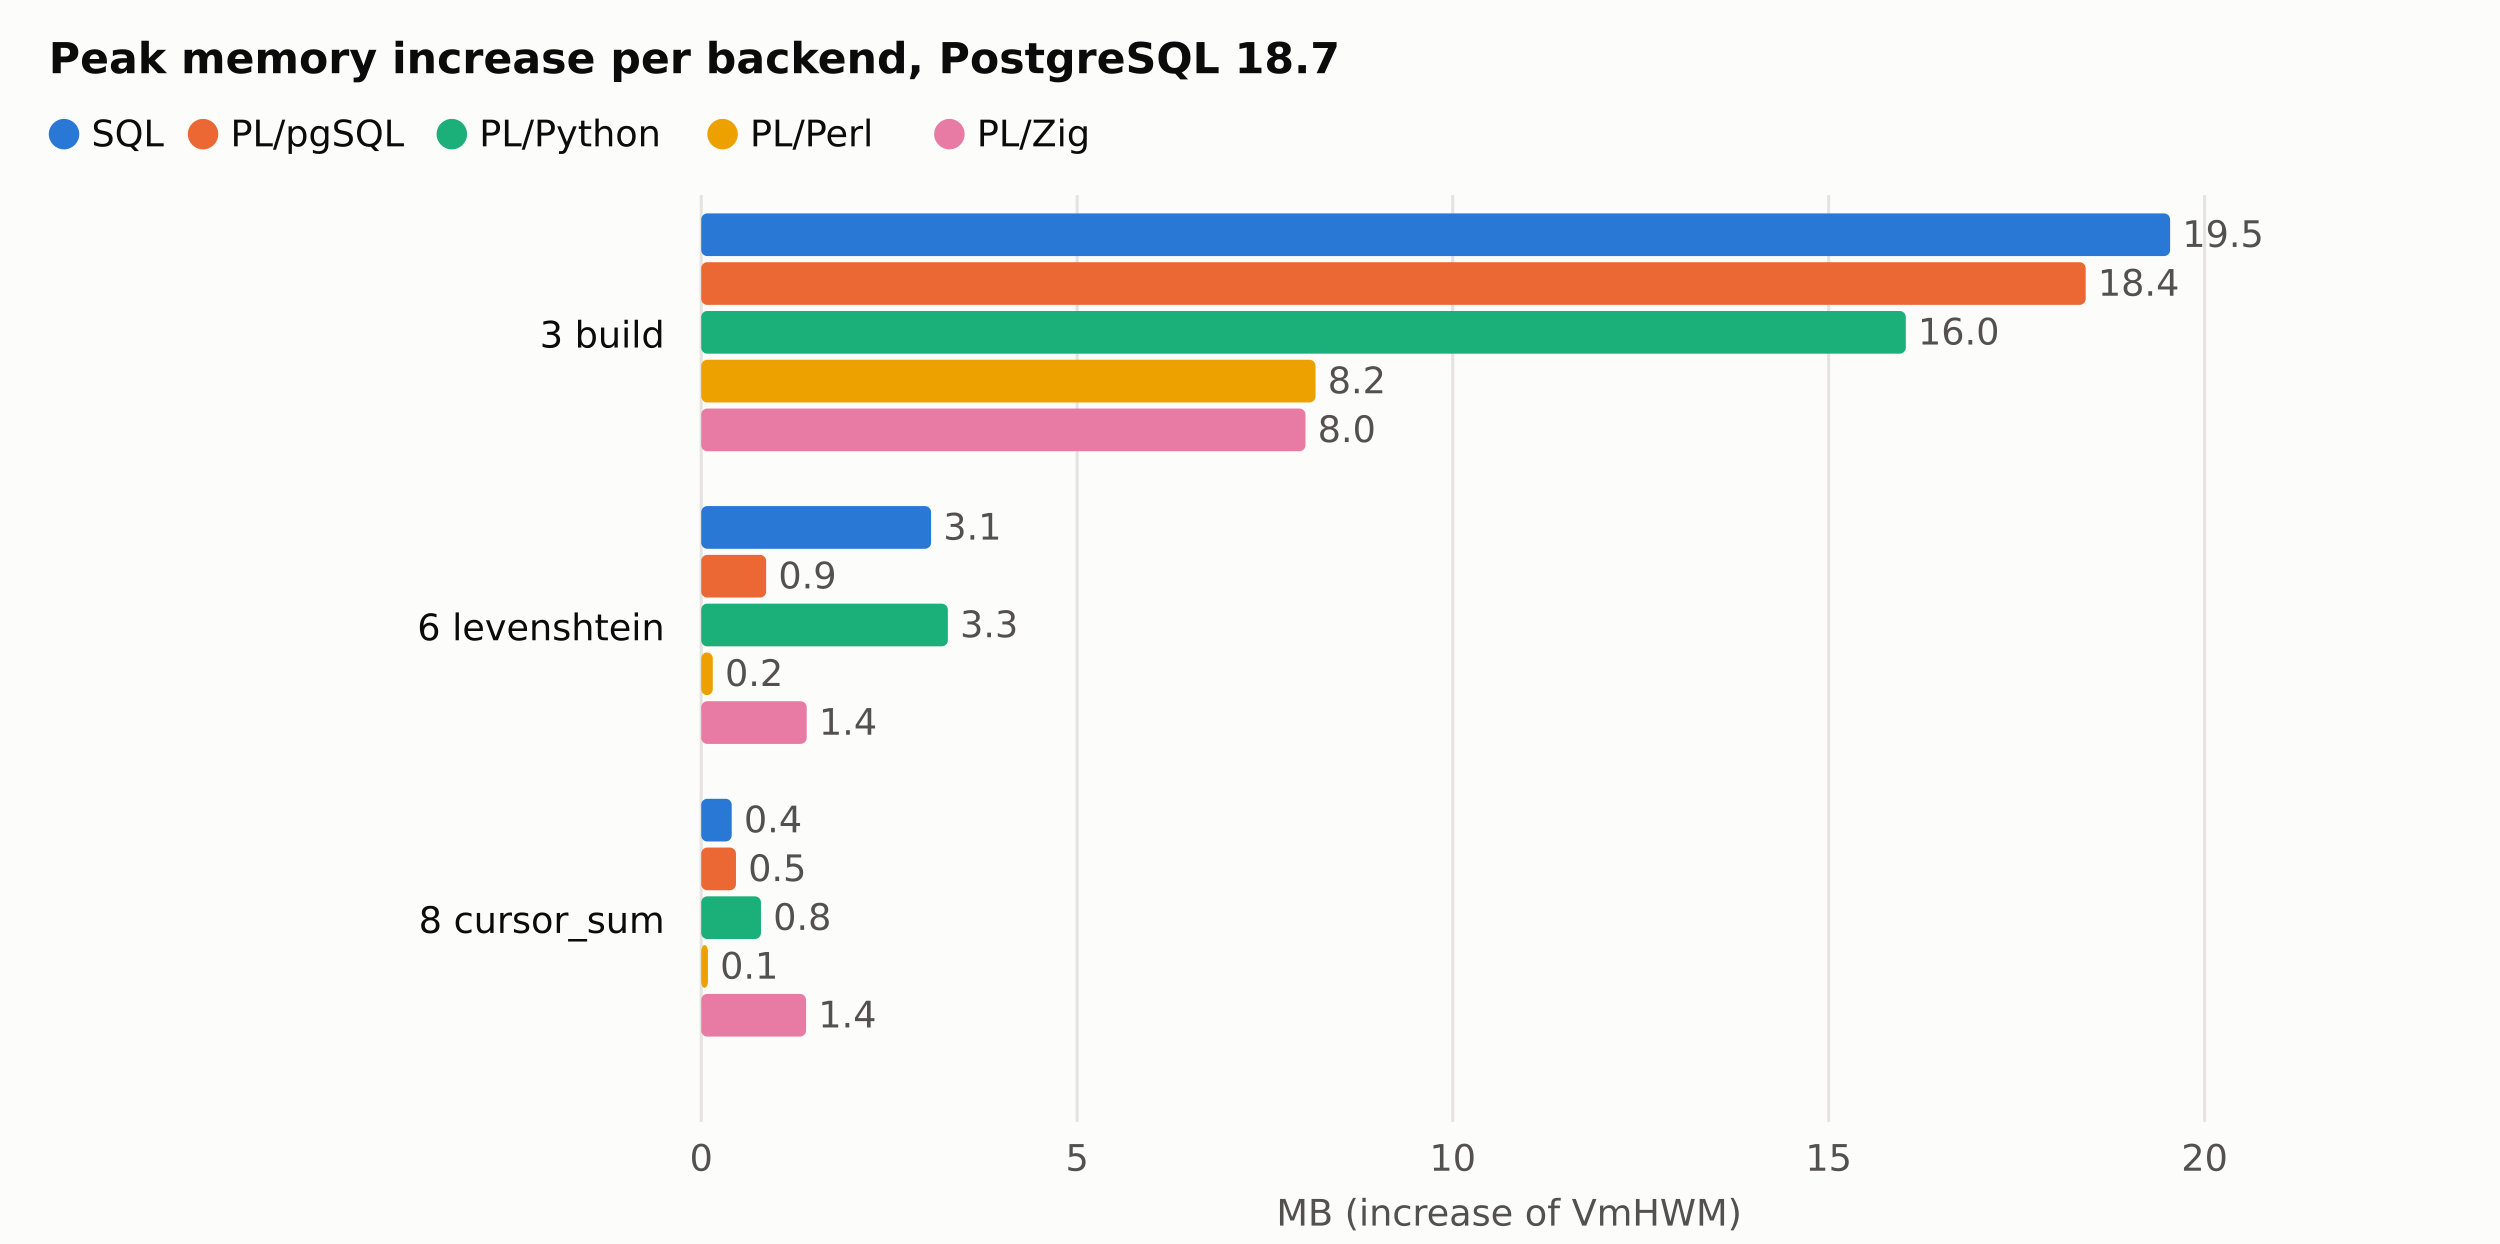
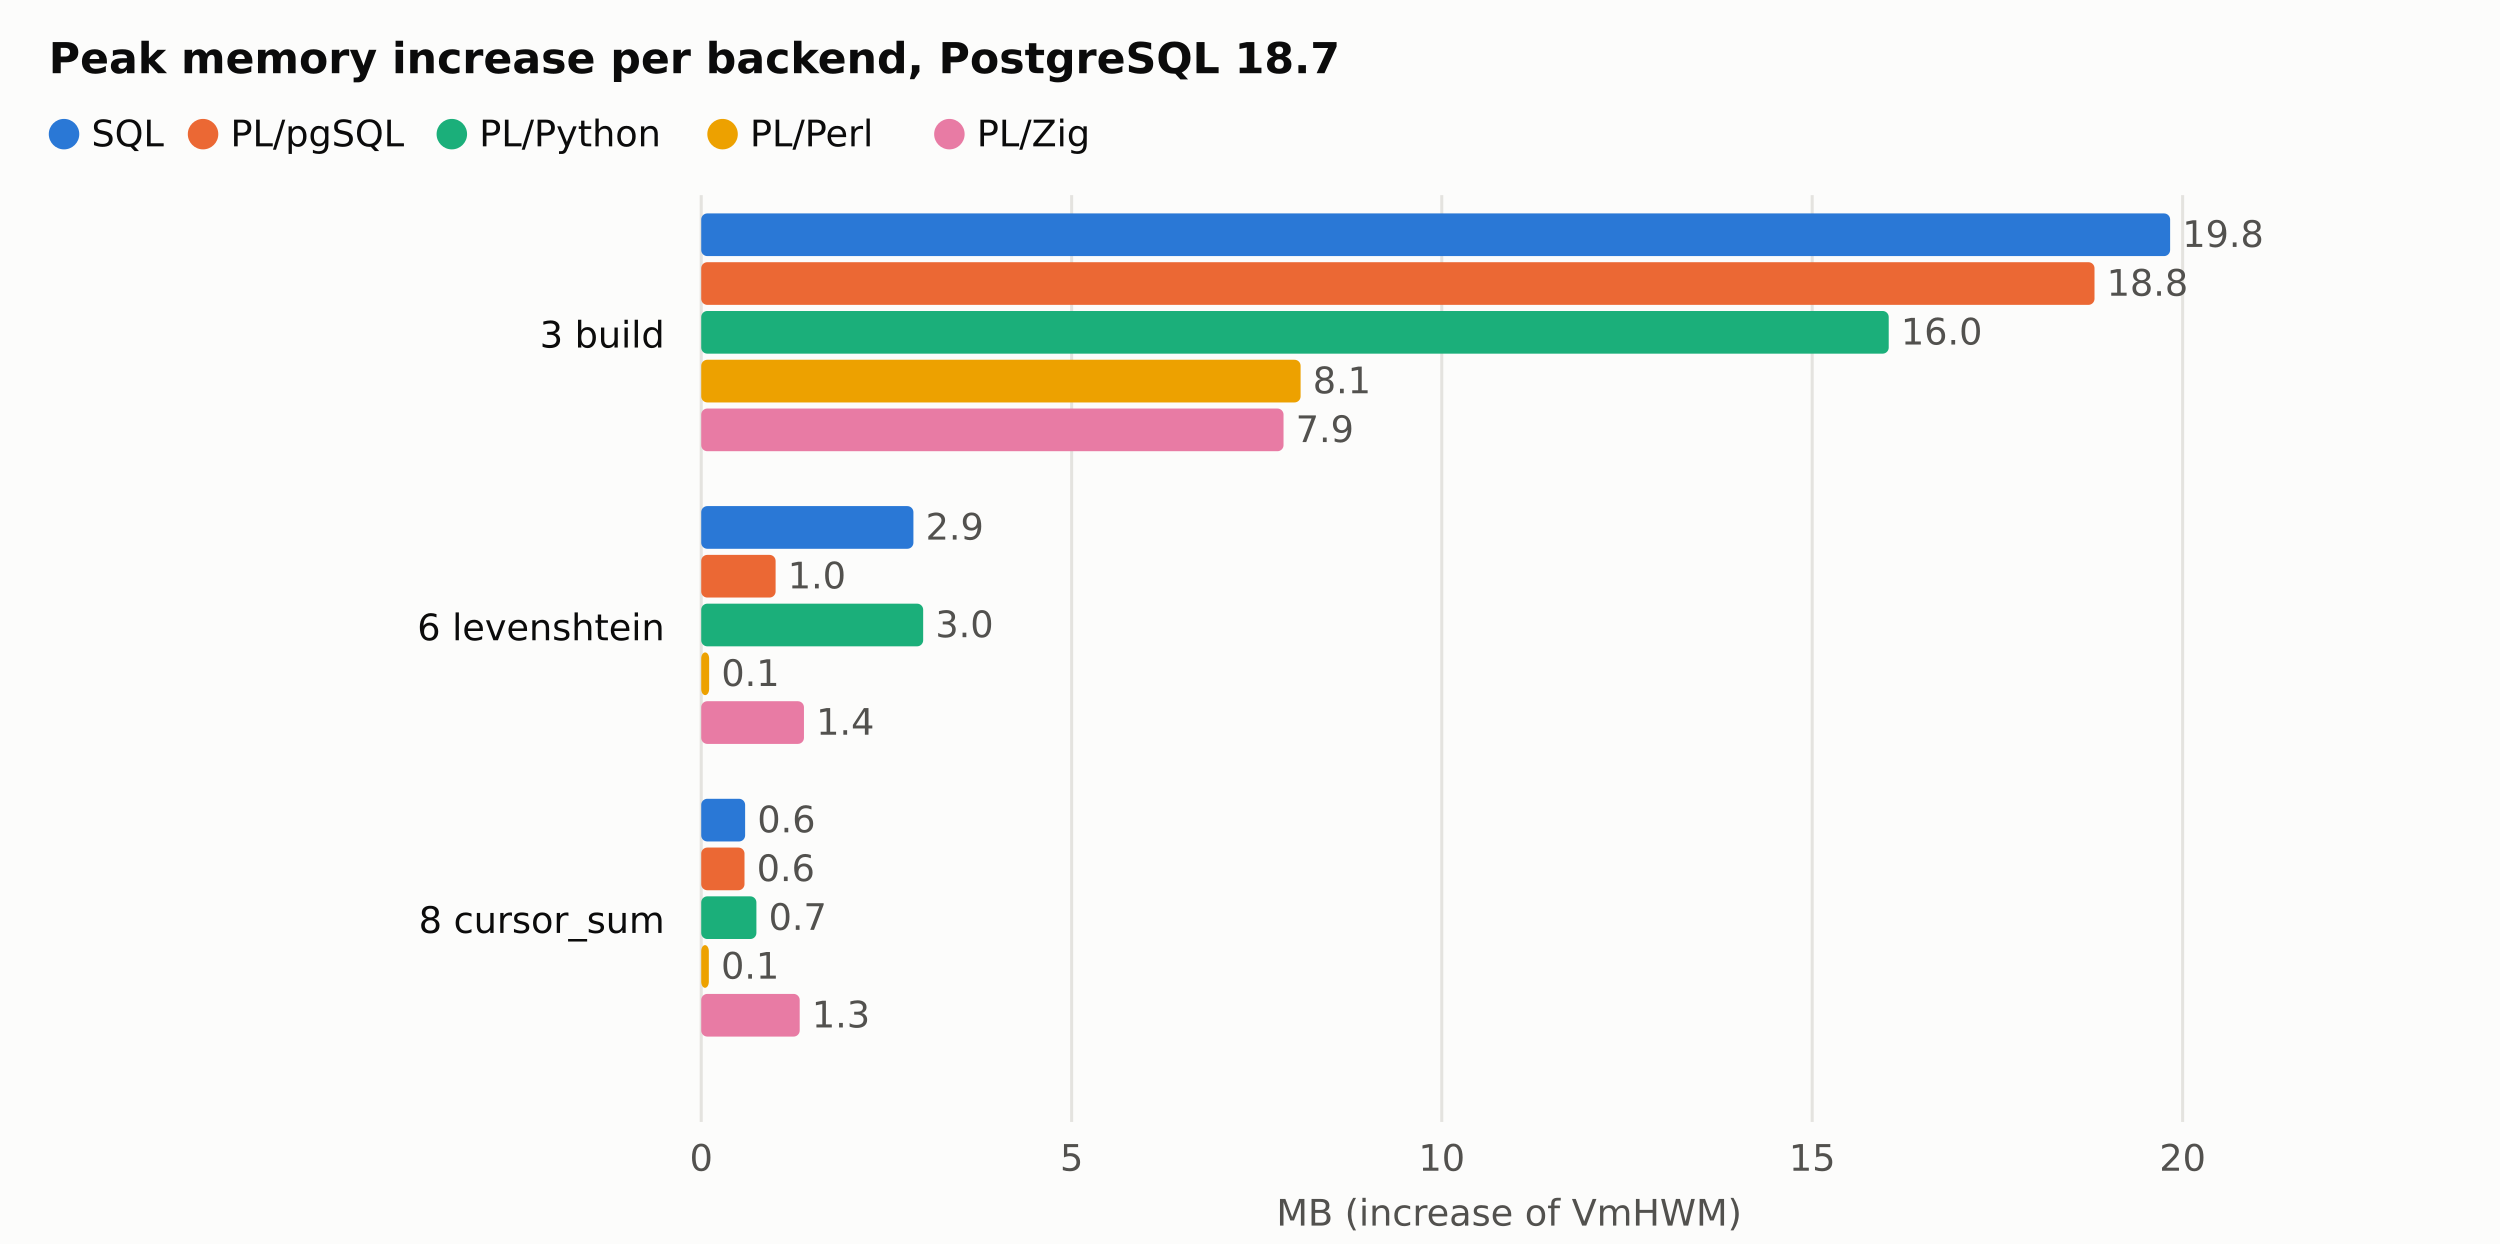
<svg xmlns="http://www.w3.org/2000/svg" viewBox="0 0 820 408" width="820" height="408" role="img" aria-labelledby="t d">
  <style>
  text { font-family: system-ui, -apple-system, 'Segoe UI', 'DejaVu Sans', sans-serif; font-size: 12px; }
  .t { font-size: 14px; font-weight: 600; }
  .bg { fill: #fcfcfb; }
  .ring { stroke: #fcfcfb; stroke-width: 2; }
  text { fill: #52514e; }
  .t, .lab { fill: #0b0b0b; }
  .grid { stroke: #e4e3df; stroke-width: 1; }
  .axis { stroke: #52514e; stroke-width: 1; }
  .f-sql { fill: #2a78d6; } .s-sql { stroke: #2a78d6; fill: none; }
  .f-plpgsql { fill: #eb6834; } .s-plpgsql { stroke: #eb6834; fill: none; }
  .f-plpython { fill: #1baf7a; } .s-plpython { stroke: #1baf7a; fill: none; }
  .f-plperl { fill: #eda100; } .s-plperl { stroke: #eda100; fill: none; }
  .f-plzig { fill: #e87ba4; } .s-plzig { stroke: #e87ba4; fill: none; }
  @media (prefers-color-scheme: dark) {
  .bg { fill: #1a1a19; }
  .ring { stroke: #1a1a19; stroke-width: 2; }
  text { fill: #c3c2b7; }
  .t, .lab { fill: #f0efec; }
  .grid { stroke: #3a3a37; stroke-width: 1; }
  .axis { stroke: #c3c2b7; stroke-width: 1; }
  .f-sql { fill: #3987e5; } .s-sql { stroke: #3987e5; fill: none; }
  .f-plpgsql { fill: #d95926; } .s-plpgsql { stroke: #d95926; fill: none; }
  .f-plpython { fill: #199e70; } .s-plpython { stroke: #199e70; fill: none; }
  .f-plperl { fill: #c98500; } .s-plperl { stroke: #c98500; fill: none; }
  .f-plzig { fill: #d55181; } .s-plzig { stroke: #d55181; fill: none; }
  }
</style>
  <rect width="820" height="408" class="bg" />
  <text x="16" y="24" class="t">Peak memory increase per backend, PostgreSQL 18.7</text>
  <circle cx="21" cy="44" r="5" class="f-sql" />
  <text x="30" y="48" class="lab">SQL</text>
  <circle cx="66.6" cy="44" r="5" class="f-plpgsql" />
  <text x="75.6" y="48" class="lab">PL/pgSQL</text>
  <circle cx="148.2" cy="44" r="5" class="f-plpython" />
  <text x="157.2" y="48" class="lab">PL/Python</text>
  <circle cx="237.0" cy="44" r="5" class="f-plperl" />
  <text x="246.0" y="48" class="lab">PL/Perl</text>
  <circle cx="311.4" cy="44" r="5" class="f-plzig" />
  <text x="320.4" y="48" class="lab">PL/Zig</text>
  <line x1="230.0" y1="64" x2="230.0" y2="368" class="grid" />
  <text x="230.0" y="384" text-anchor="middle">0</text>
-   <line x1="353.3" y1="64" x2="353.3" y2="368" class="grid" />
-   <text x="353.3" y="384" text-anchor="middle">5</text>
-   <line x1="476.5" y1="64" x2="476.5" y2="368" class="grid" />
-   <text x="476.5" y="384" text-anchor="middle">10</text>
-   <line x1="599.8" y1="64" x2="599.8" y2="368" class="grid" />
-   <text x="599.8" y="384" text-anchor="middle">15</text>
-   <line x1="723.1" y1="64" x2="723.1" y2="368" class="grid" />
-   <text x="723.1" y="384" text-anchor="middle">20</text>
+   <line x1="351.5" y1="64" x2="351.5" y2="368" class="grid" />
+   <text x="351.5" y="384" text-anchor="middle">5</text>
+   <line x1="472.9" y1="64" x2="472.9" y2="368" class="grid" />
+   <text x="472.9" y="384" text-anchor="middle">10</text>
+   <line x1="594.4" y1="64" x2="594.4" y2="368" class="grid" />
+   <text x="594.4" y="384" text-anchor="middle">15</text>
+   <line x1="715.9" y1="64" x2="715.9" y2="368" class="grid" />
+   <text x="715.9" y="384" text-anchor="middle">20</text>
  <text x="495" y="402" text-anchor="middle">MB (increase of VmHWM)</text>
  <text x="218" y="114.0" text-anchor="end" class="lab">3 build</text>
  <rect x="230" y="70" width="481.8" height="14" rx="2" class="f-sql" />
-   <text x="715.8" y="81">19.5</text>
-   <rect x="230" y="86" width="454.1" height="14" rx="2" class="f-plpgsql" />
-   <text x="688.1" y="97">18.4</text>
-   <rect x="230" y="102" width="395.1" height="14" rx="2" class="f-plpython" />
-   <text x="629.1" y="113">16.0</text>
-   <rect x="230" y="118" width="201.5" height="14" rx="2" class="f-plperl" />
-   <text x="435.5" y="129">8.2</text>
-   <rect x="230" y="134" width="198.2" height="14" rx="2" class="f-plzig" />
-   <text x="432.2" y="145">8.0</text>
+   <text x="715.8" y="81">19.8</text>
+   <rect x="230" y="86" width="457.0" height="14" rx="2" class="f-plpgsql" />
+   <text x="691.0" y="97">18.8</text>
+   <rect x="230" y="102" width="389.5" height="14" rx="2" class="f-plpython" />
+   <text x="623.5" y="113">16.0</text>
+   <rect x="230" y="118" width="196.6" height="14" rx="2" class="f-plperl" />
+   <text x="430.6" y="129">8.1</text>
+   <rect x="230" y="134" width="191.0" height="14" rx="2" class="f-plzig" />
+   <text x="425.0" y="145">7.9</text>
  <text x="218" y="210.0" text-anchor="end" class="lab">6 levenshtein</text>
-   <rect x="230" y="166" width="75.4" height="14" rx="2" class="f-sql" />
-   <text x="309.4" y="177">3.1</text>
-   <rect x="230" y="182" width="21.3" height="14" rx="2" class="f-plpgsql" />
-   <text x="255.3" y="193">0.9</text>
-   <rect x="230" y="198" width="80.9" height="14" rx="2" class="f-plpython" />
-   <text x="314.9" y="209">3.3</text>
-   <rect x="230" y="214" width="3.8" height="14" rx="2" class="f-plperl" />
-   <text x="237.8" y="225">0.2</text>
-   <rect x="230" y="230" width="34.6" height="14" rx="2" class="f-plzig" />
-   <text x="268.6" y="241">1.4</text>
+   <rect x="230" y="166" width="69.6" height="14" rx="2" class="f-sql" />
+   <text x="303.6" y="177">2.9</text>
+   <rect x="230" y="182" width="24.4" height="14" rx="2" class="f-plpgsql" />
+   <text x="258.4" y="193">1.0</text>
+   <rect x="230" y="198" width="72.8" height="14" rx="2" class="f-plpython" />
+   <text x="306.8" y="209">3.0</text>
+   <rect x="230" y="214" width="2.6" height="14" rx="2" class="f-plperl" />
+   <text x="236.6" y="225">0.1</text>
+   <rect x="230" y="230" width="33.7" height="14" rx="2" class="f-plzig" />
+   <text x="267.7" y="241">1.4</text>
  <text x="218" y="306.0" text-anchor="end" class="lab">8 cursor_sum</text>
-   <rect x="230" y="262" width="10.0" height="14" rx="2" class="f-sql" />
-   <text x="244.0" y="273">0.4</text>
-   <rect x="230" y="278" width="11.4" height="14" rx="2" class="f-plpgsql" />
-   <text x="245.4" y="289">0.5</text>
-   <rect x="230" y="294" width="19.6" height="14" rx="2" class="f-plpython" />
-   <text x="253.6" y="305">0.8</text>
-   <rect x="230" y="310" width="2.2" height="14" rx="2" class="f-plperl" />
-   <text x="236.2" y="321">0.1</text>
-   <rect x="230" y="326" width="34.4" height="14" rx="2" class="f-plzig" />
-   <text x="268.4" y="337">1.4</text>
+   <rect x="230" y="262" width="14.4" height="14" rx="2" class="f-sql" />
+   <text x="248.4" y="273">0.6</text>
+   <rect x="230" y="278" width="14.2" height="14" rx="2" class="f-plpgsql" />
+   <text x="248.2" y="289">0.6</text>
+   <rect x="230" y="294" width="18.1" height="14" rx="2" class="f-plpython" />
+   <text x="252.1" y="305">0.7</text>
+   <rect x="230" y="310" width="2.5" height="14" rx="2" class="f-plperl" />
+   <text x="236.5" y="321">0.1</text>
+   <rect x="230" y="326" width="32.3" height="14" rx="2" class="f-plzig" />
+   <text x="266.3" y="337">1.3</text>
</svg>
